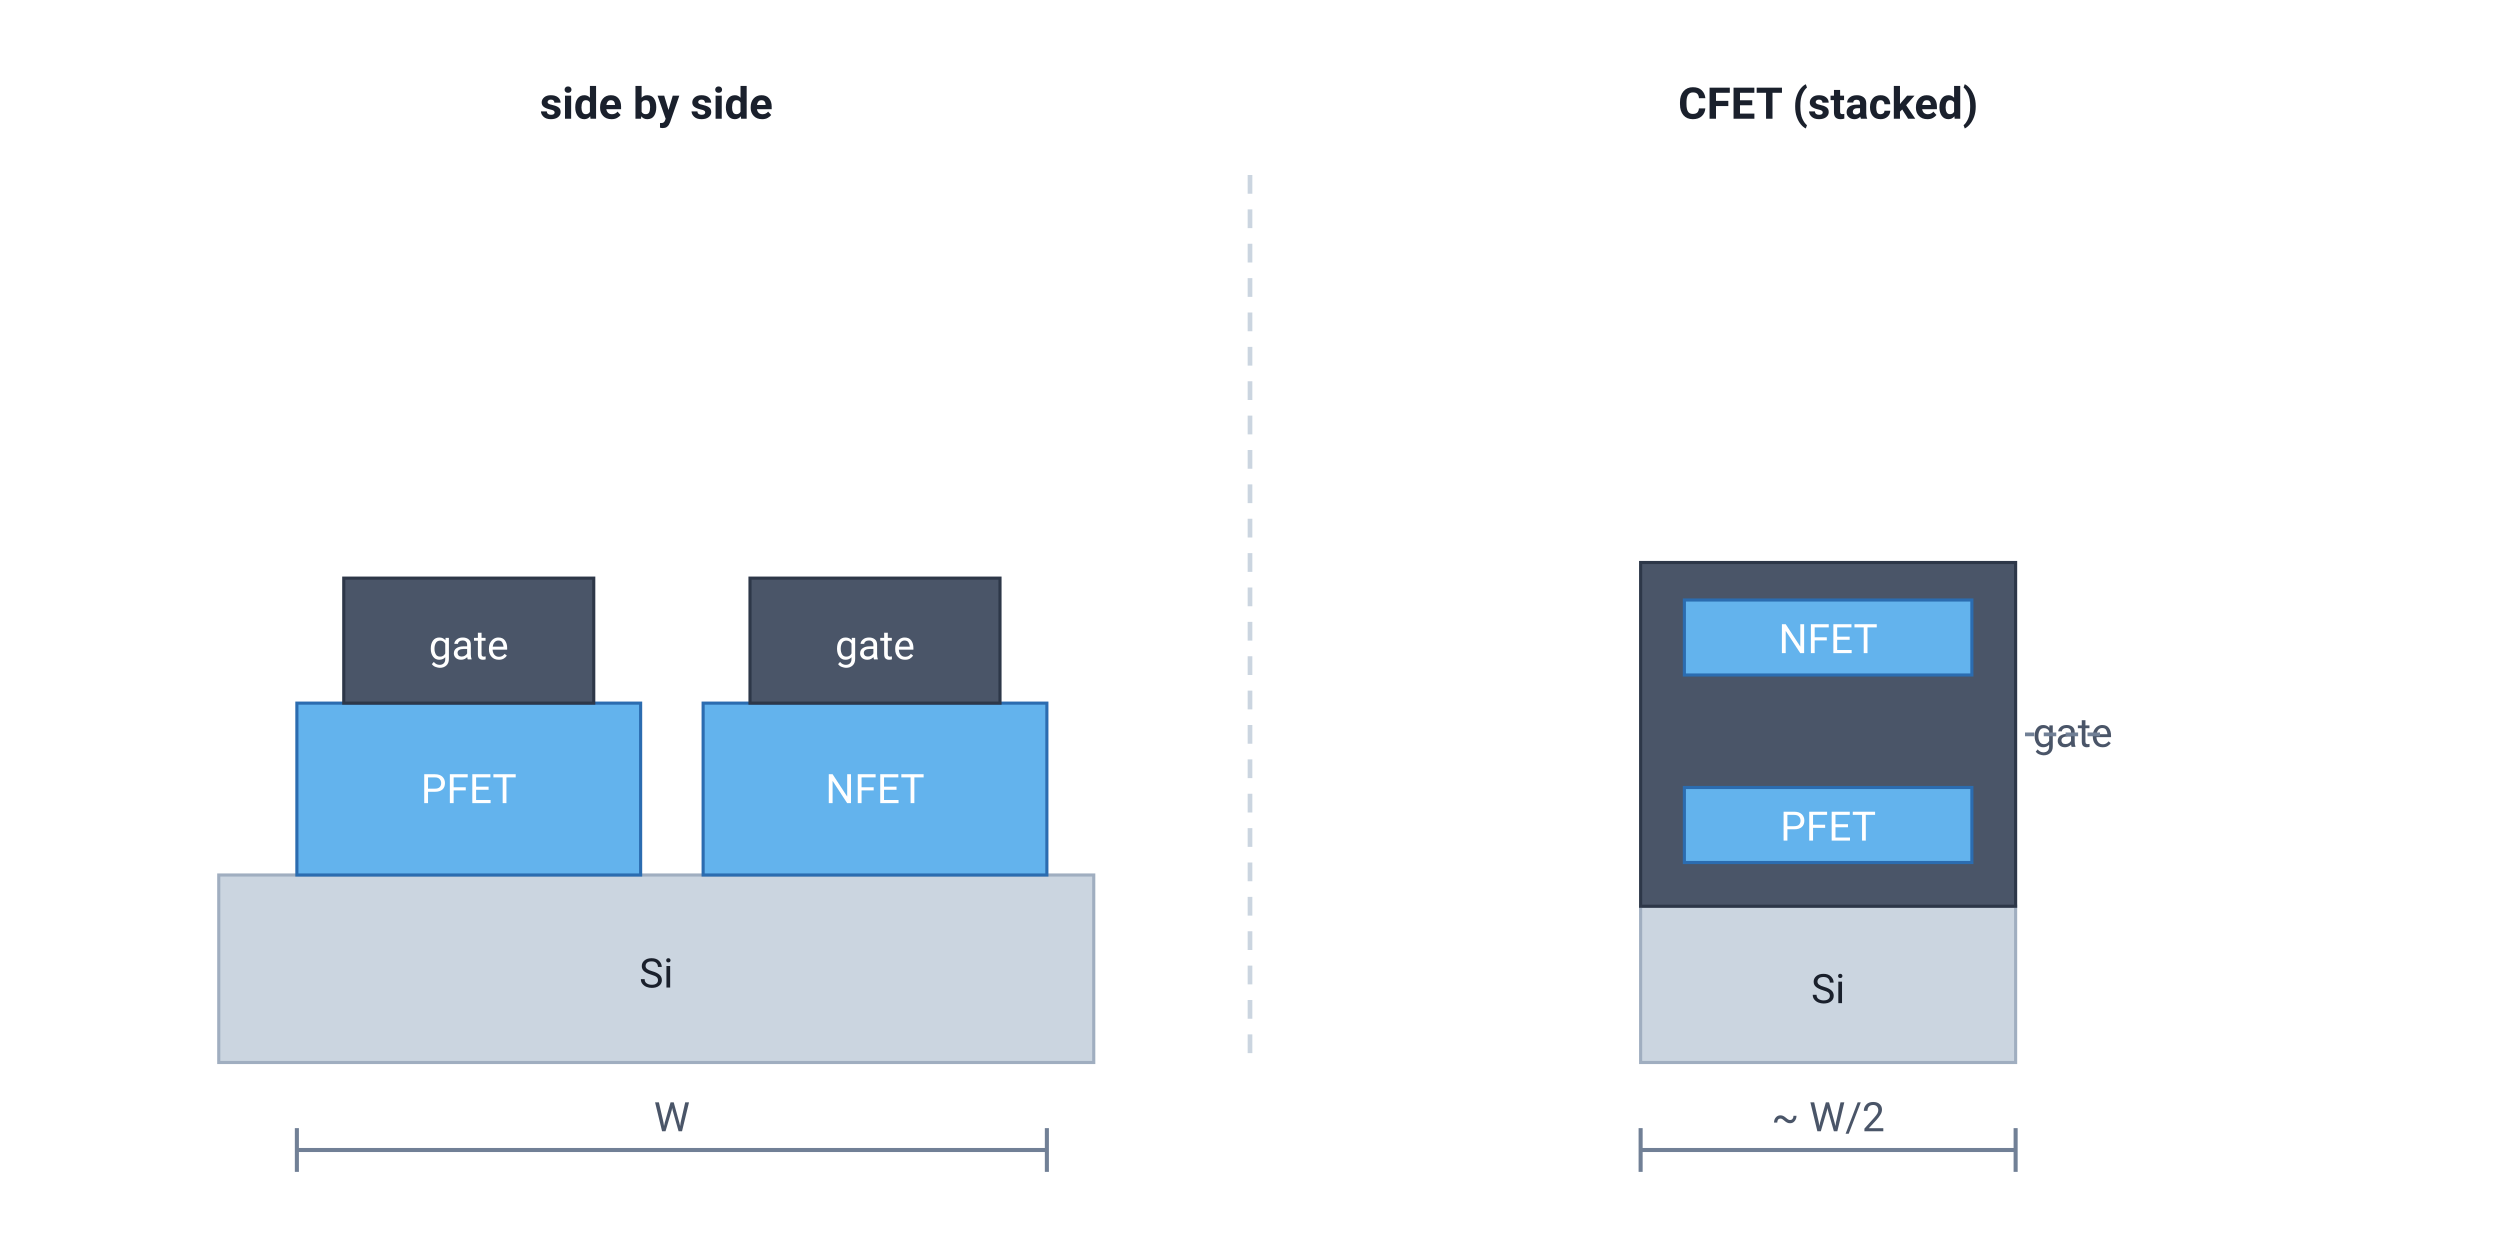
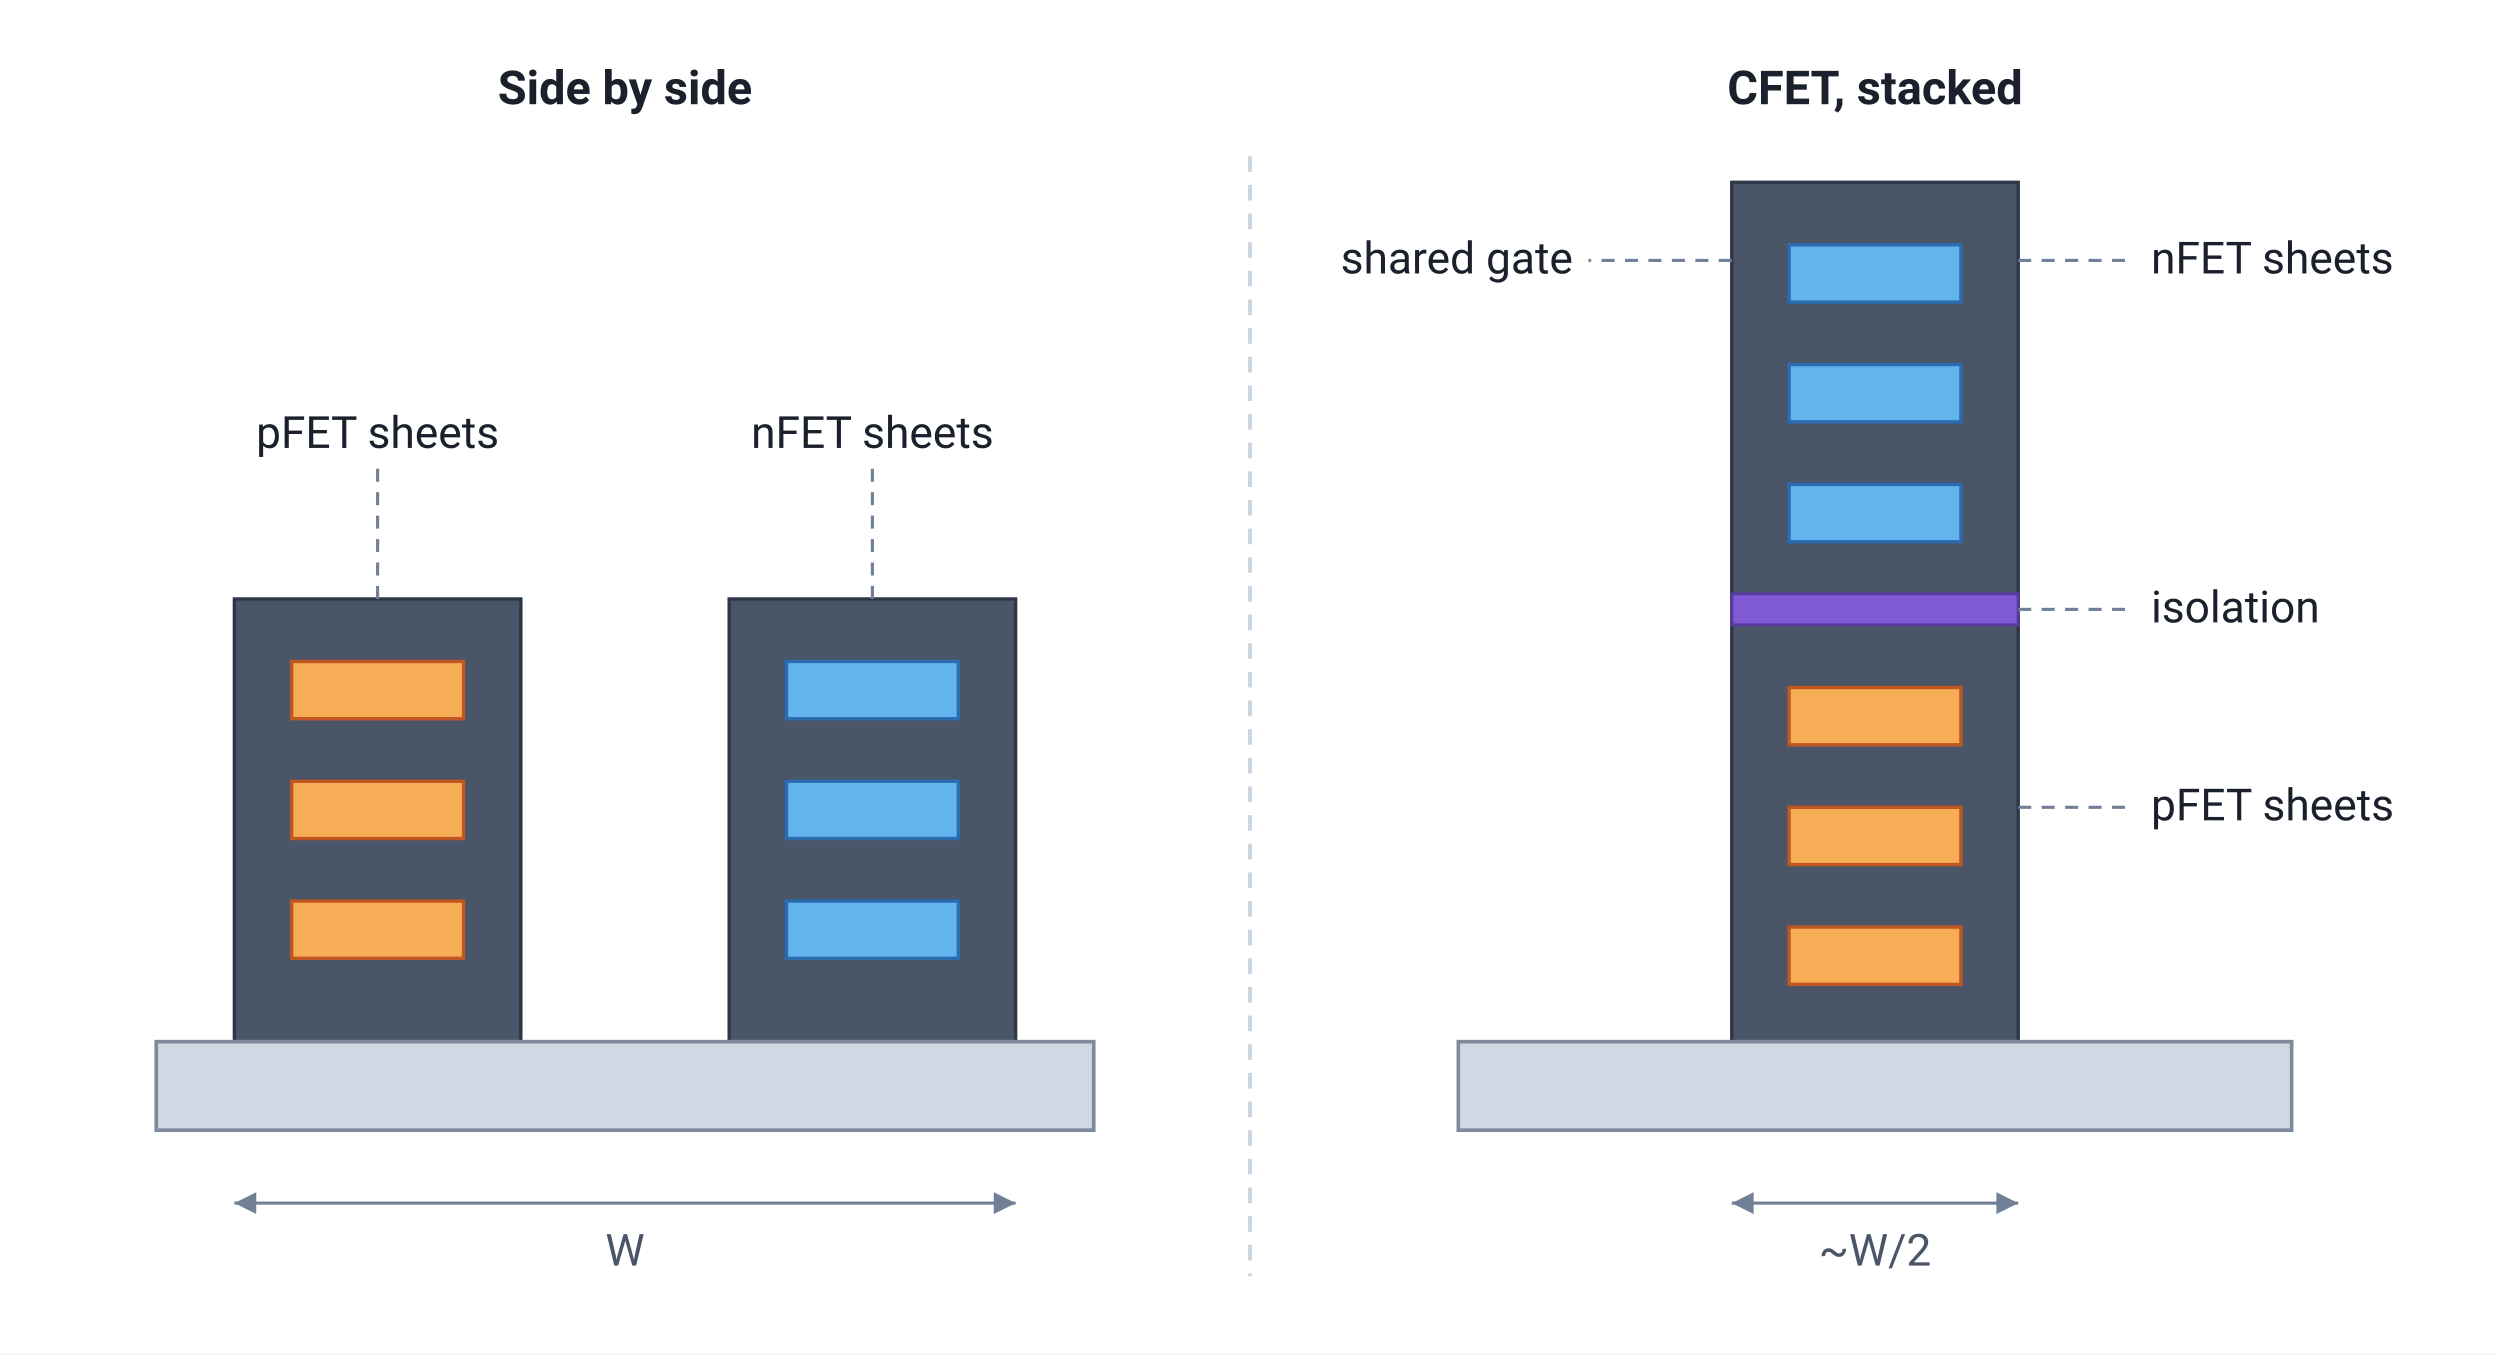
- <svg xmlns="http://www.w3.org/2000/svg" width="800" height="400" viewBox="0 0 800 400" role="img">
-   <rect width="800" height="400" fill="#ffffff" />
+ <svg xmlns="http://www.w3.org/2000/svg" width="960" height="520" viewBox="0 0 960 520" role="img">
+   <rect width="960" height="520" fill="#ffffff" />
+   <defs>
+     <marker id="arr" viewBox="0 0 10 10" refX="10" refY="5" markerWidth="7" markerHeight="7" orient="auto-start-reverse">
+       <path d="M 0 0 L 10 5 L 0 10 z" fill="#718096" />
+     </marker>
+   </defs>
  <style>
-     .lbl { font: 13px system-ui, -apple-system, "Segoe UI", Roboto, sans-serif; fill: #1a202c; }
-     .lbl-inv { font: 13px system-ui, -apple-system, "Segoe UI", Roboto, sans-serif; fill: #ffffff; }
-     .note { font: 13px system-ui, -apple-system, "Segoe UI", Roboto, sans-serif; fill: #4a5568; }
-     .head { font: 600 14px system-ui, -apple-system, "Segoe UI", Roboto, sans-serif; fill: #1a202c; }
-     .gate { fill: #4a5568; stroke: #2d3748; stroke-width: 1; }
-     .chan { fill: #63b3ed; stroke: #2b6cb0; stroke-width: 1; }
-     .si { fill: #cbd5e0; stroke: #a0aec0; stroke-width: 1; }
-     .dim { fill: none; stroke: #718096; stroke-width: 1.3; }
-     .lead { fill: none; stroke: #718096; stroke-width: 1.2; stroke-dasharray: 4 3; }
+     .pt { font: 600 18px system-ui, -apple-system, "Segoe UI", Roboto, sans-serif; fill: #1a202c; }
+     .lbl { font: 17px system-ui, -apple-system, "Segoe UI", Roboto, sans-serif; fill: #1a202c; }
+     .dimt { font: 17px system-ui, -apple-system, "Segoe UI", Roboto, sans-serif; fill: #4a5568; }
+     .si { fill: #cfd8e3; stroke: #7d8b9c; stroke-width: 1.4; }
+     .gate { fill: #4a5568; stroke: #2d3748; stroke-width: 1.3; }
+     .n { fill: #63b3ed; stroke: #2b6cb0; stroke-width: 1.3; }
+     .p { fill: #f6ad55; stroke: #c05621; stroke-width: 1.3; }
+     .iso { fill: #805ad5; stroke: #553c9a; stroke-width: 1.2; }
+     .lead { fill: none; stroke: #718096; stroke-width: 1.2; stroke-dasharray: 5 4; }
+     .dim { fill: none; stroke: #718096; stroke-width: 1.2; }
    .divider { stroke: #cbd5e0; stroke-width: 1.5; stroke-dasharray: 6 5; }
  </style>
-   <text class="head" x="210" y="38" text-anchor="middle">side by side</text>
-   <text class="head" x="585" y="38" text-anchor="middle">CFET (stacked)</text>
-   <line class="divider" x1="400" y1="56" x2="400" y2="340" />
-   <rect class="si" x="70" y="280" width="280" height="60" />
-   <text class="lbl" x="210" y="316" text-anchor="middle">Si</text>
-   <rect class="chan" x="95" y="225" width="110" height="55" />
-   <rect class="gate" x="110" y="185" width="80" height="40" />
-   <text class="lbl-inv" x="150" y="257" text-anchor="middle">PFET</text>
-   <text class="lbl-inv" x="150" y="211" text-anchor="middle">gate</text>
-   <rect class="chan" x="225" y="225" width="110" height="55" />
-   <rect class="gate" x="240" y="185" width="80" height="40" />
-   <text class="lbl-inv" x="280" y="257" text-anchor="middle">NFET</text>
-   <text class="lbl-inv" x="280" y="211" text-anchor="middle">gate</text>
-   <path class="dim" d="M95,368 L335,368" />
-   <path class="dim" d="M95,361 L95,375" />
-   <path class="dim" d="M335,361 L335,375" />
-   <text class="note" x="215" y="362" text-anchor="middle">W</text>
-   <rect class="si" x="525" y="290" width="120" height="50" />
-   <text class="lbl" x="585" y="321" text-anchor="middle">Si</text>
-   <rect class="gate" x="525" y="180" width="120" height="110" />
-   <rect class="chan" x="539" y="192" width="92" height="24" />
-   <rect class="chan" x="539" y="252" width="92" height="24" />
-   <text class="lbl-inv" x="585" y="209" text-anchor="middle">NFET</text>
-   <text class="lbl-inv" x="585" y="269" text-anchor="middle">PFET</text>
-   <text class="note" x="676" y="239" text-anchor="end">gate</text>
-   <path class="lead" d="M672,235 L648,235" />
-   <path class="dim" d="M525,368 L645,368" />
-   <path class="dim" d="M525,361 L525,375" />
-   <path class="dim" d="M645,361 L645,375" />
-   <text class="note" x="585" y="362" text-anchor="middle">~ W/2</text>
+   <text class="pt" x="240" y="40" text-anchor="middle">Side by side</text>
+   <text class="pt" x="720" y="40" text-anchor="middle">CFET, stacked</text>
+   <line class="divider" x1="480" y1="60" x2="480" y2="490" />
+   <rect class="gate" x="90" y="230" width="110" height="170" />
+   <rect class="p" x="112" y="254" width="66" height="22" />
+   <rect class="p" x="112" y="300" width="66" height="22" />
+   <rect class="p" x="112" y="346" width="66" height="22" />
+   <rect class="gate" x="280" y="230" width="110" height="170" />
+   <rect class="n" x="302" y="254" width="66" height="22" />
+   <rect class="n" x="302" y="300" width="66" height="22" />
+   <rect class="n" x="302" y="346" width="66" height="22" />
+   <rect class="si" x="60" y="400" width="360" height="34" />
+   <path class="lead" d="M 145,230 L 145,180" />
+   <text class="lbl" x="145" y="172" text-anchor="middle">pFET sheets</text>
+   <path class="lead" d="M 335,230 L 335,180" />
+   <text class="lbl" x="335" y="172" text-anchor="middle">nFET sheets</text>
+   <path class="dim" d="M 90,462 L 390,462" marker-start="url(#arr)" marker-end="url(#arr)" />
+   <text class="dimt" x="240" y="486" text-anchor="middle">W</text>
+   <rect class="gate" x="665" y="70" width="110" height="330" />
+   <rect class="n" x="687" y="94" width="66" height="22" />
+   <rect class="n" x="687" y="140" width="66" height="22" />
+   <rect class="n" x="687" y="186" width="66" height="22" />
+   <rect class="iso" x="665" y="228" width="110" height="12" />
+   <rect class="p" x="687" y="264" width="66" height="22" />
+   <rect class="p" x="687" y="310" width="66" height="22" />
+   <rect class="p" x="687" y="356" width="66" height="22" />
+   <rect class="si" x="560" y="400" width="320" height="34" />
+   <path class="lead" d="M 775,100 L 820,100" />
+   <text class="lbl" x="826" y="105">nFET sheets</text>
+   <path class="lead" d="M 775,234 L 820,234" />
+   <text class="lbl" x="826" y="239">isolation</text>
+   <path class="lead" d="M 775,310 L 820,310" />
+   <text class="lbl" x="826" y="315">pFET sheets</text>
+   <path class="lead" d="M 665,100 L 610,100" />
+   <text class="lbl" x="604" y="105" text-anchor="end">shared gate</text>
+   <path class="dim" d="M 665,462 L 775,462" marker-start="url(#arr)" marker-end="url(#arr)" />
+   <text class="dimt" x="720" y="486" text-anchor="middle">~W/2</text>
</svg>
